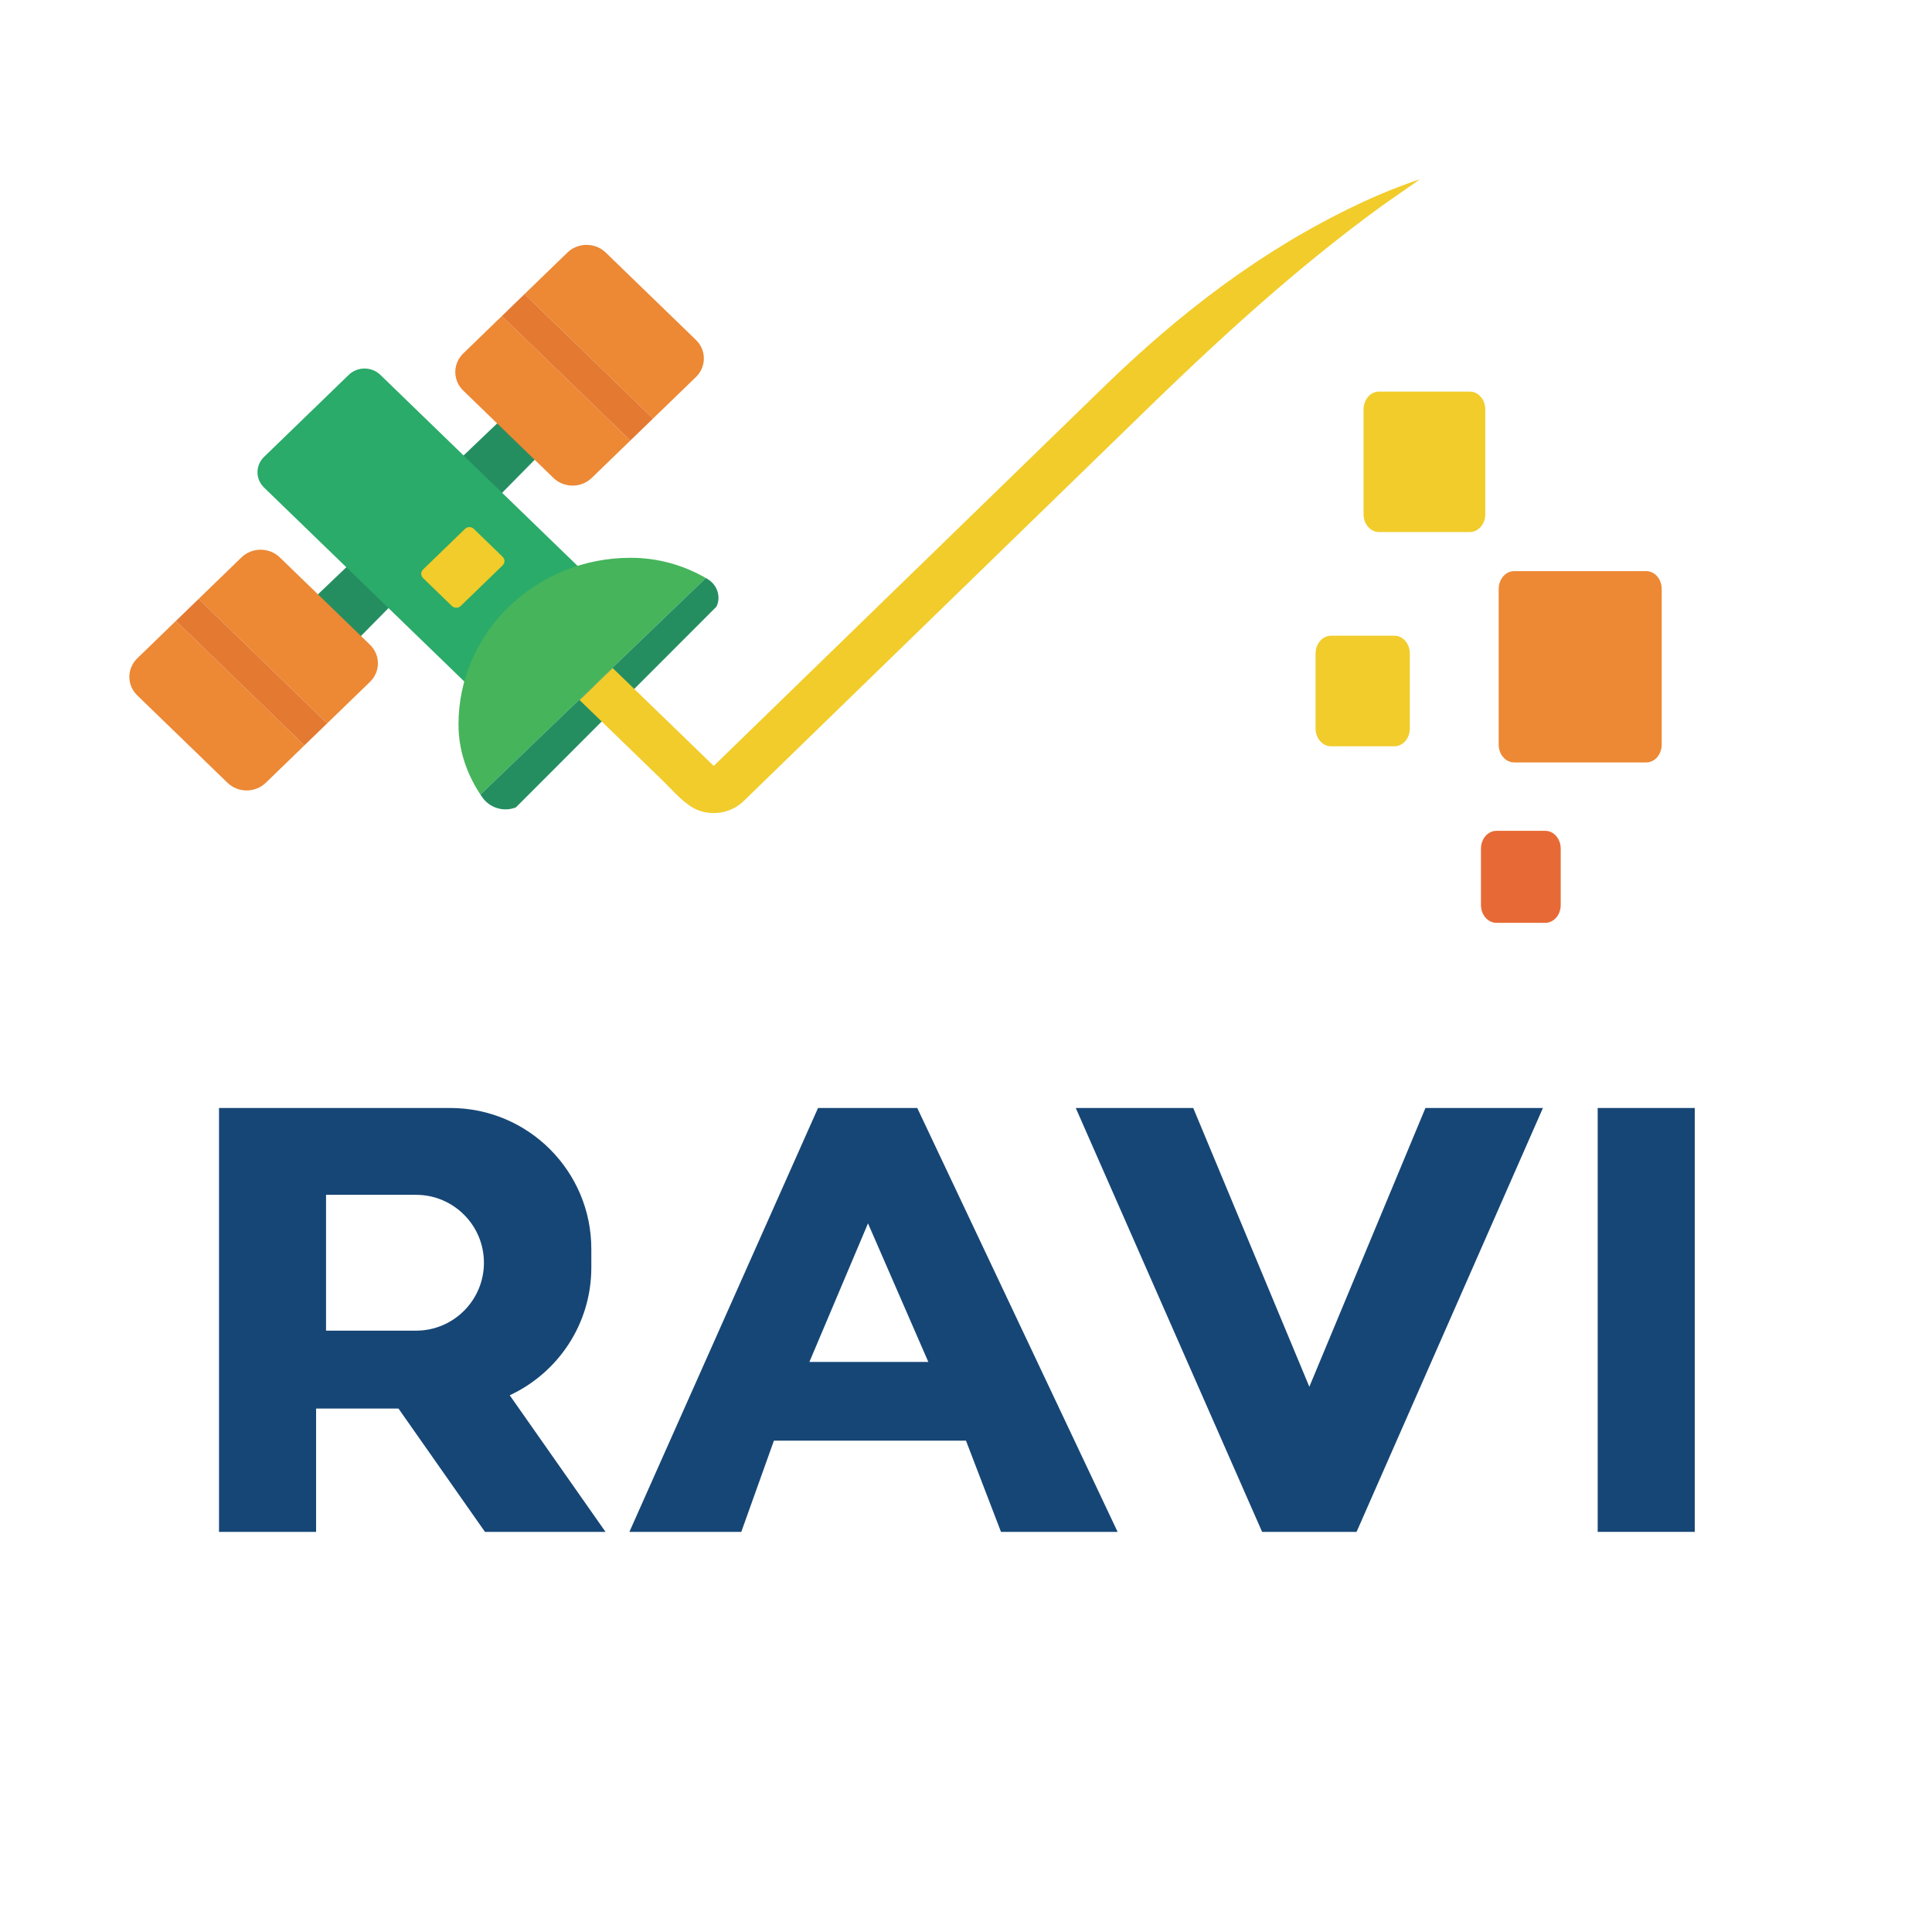
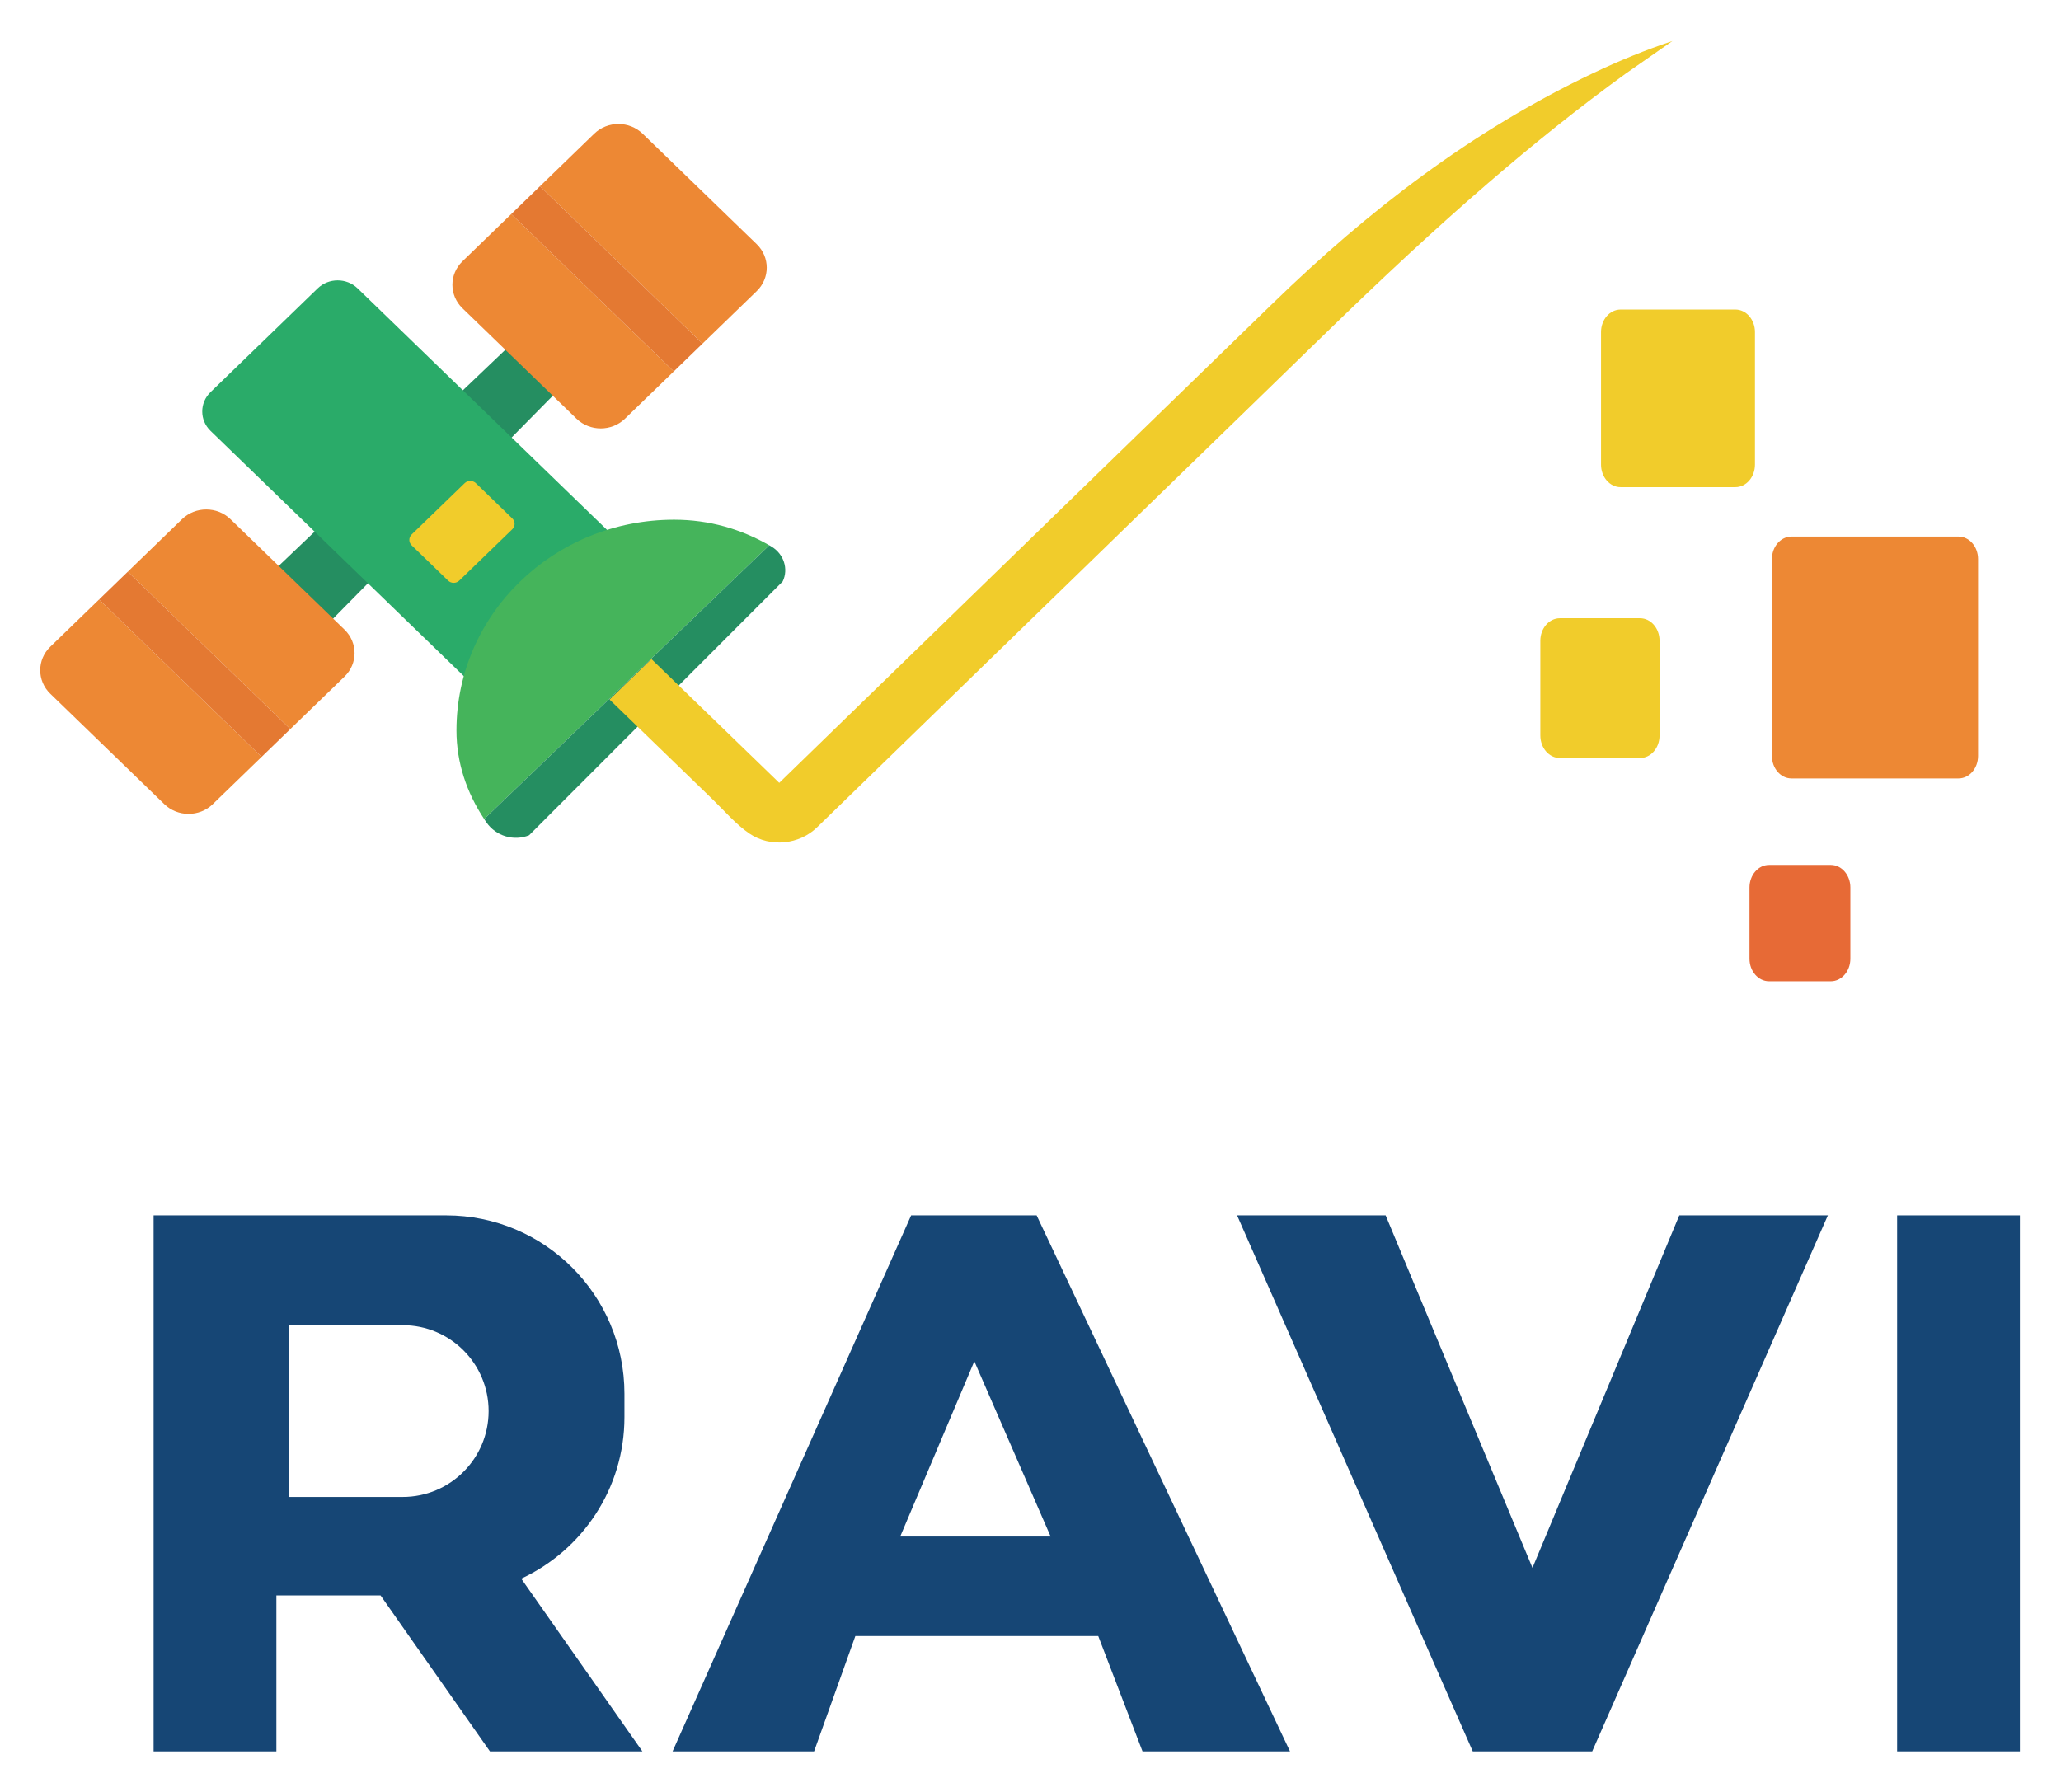
- <svg xmlns="http://www.w3.org/2000/svg" version="1.1" id="svg1" width="1333.333" height="1333.333" viewBox="0 0 1333.333 1333.333">
+ <svg xmlns="http://www.w3.org/2000/svg" version="1.1" id="svg1" width="1124.718" height="977.791" viewBox="67.326 101.309 1124.718 977.791">
  <defs id="defs1">
    <clipPath clipPathUnits="userSpaceOnUse" id="clipPath4">
      <path d="M 0,1000 H 1000 V 0 H 0 Z" transform="translate(-518.7058,-824.0917)" id="path4" />
    </clipPath>
    <clipPath clipPathUnits="userSpaceOnUse" id="clipPath6">
      <path d="M 0,1000 H 1000 V 0 H 0 Z" transform="translate(-142.5569,-676.5197)" id="path6" />
    </clipPath>
    <clipPath clipPathUnits="userSpaceOnUse" id="clipPath8">
      <path d="M 0,1000 H 1000 V 0 H 0 Z" transform="translate(-242.8559,-682.5491)" id="path8" />
    </clipPath>
    <clipPath clipPathUnits="userSpaceOnUse" id="clipPath10">
      <path d="M 0,1000 H 1000 V 0 H 0 Z" transform="translate(-159.1928,-693.1556)" id="path10" />
    </clipPath>
    <clipPath clipPathUnits="userSpaceOnUse" id="clipPath12">
      <path d="M 0,1000 H 1000 V 0 H 0 Z" transform="translate(-283.0502,-812.1926)" id="path12" />
    </clipPath>
    <clipPath clipPathUnits="userSpaceOnUse" id="clipPath14">
      <path d="M 0,1000 H 1000 V 0 H 0 Z" transform="translate(-383.3492,-818.2221)" id="path14" />
    </clipPath>
    <clipPath clipPathUnits="userSpaceOnUse" id="clipPath16">
      <path d="M 0,1000 H 1000 V 0 H 0 Z" transform="translate(-299.6862,-828.8286)" id="path16" />
    </clipPath>
    <clipPath clipPathUnits="userSpaceOnUse" id="clipPath18">
      <path d="M 0,1000 H 1000 V 0 H 0 Z" transform="translate(-335.5111,-714.4755)" id="path18" />
    </clipPath>
    <clipPath clipPathUnits="userSpaceOnUse" id="clipPath20">
      <path d="M 0,1000 H 1000 V 0 H 0 Z" transform="translate(-300.0346,-717.8806)" id="path20" />
    </clipPath>
    <clipPath clipPathUnits="userSpaceOnUse" id="clipPath22">
      <path d="M 0,1000 H 1000 V 0 H 0 Z" transform="translate(-346.3072,-468.4784)" id="path22" />
    </clipPath>
    <clipPath clipPathUnits="userSpaceOnUse" id="clipPath24">
      <path d="M 0,1000 H 1000 V 0 H 0 Z" transform="translate(-305.698,-368.5298)" id="path24" />
    </clipPath>
    <clipPath clipPathUnits="userSpaceOnUse" id="clipPath26">
      <path d="M 0,1000 H 1000 V 0 H 0 Z" transform="translate(-386.9163,-286.1498)" id="path26" />
    </clipPath>
    <clipPath clipPathUnits="userSpaceOnUse" id="clipPath28">
      <path d="M 0,1000 H 1000 V 0 H 0 Z" transform="translate(-441.2732,-360.9962)" id="path28" />
    </clipPath>
    <clipPath clipPathUnits="userSpaceOnUse" id="clipPath30">
      <path d="M 0,1000 H 1000 V 0 H 0 Z" transform="translate(-355.1916,-721.2476)" id="path30" />
    </clipPath>
    <clipPath clipPathUnits="userSpaceOnUse" id="clipPath32">
      <path d="M 0,1000 H 1000 V 0 H 0 Z" transform="translate(-392.1465,-699.3936)" id="path32" />
    </clipPath>
    <clipPath clipPathUnits="userSpaceOnUse" id="clipPath34">
      <path d="M 0,1000 H 1000 V 0 H 0 Z" transform="translate(-695.4619,-889.7244)" id="path34" />
    </clipPath>
    <clipPath clipPathUnits="userSpaceOnUse" id="clipPath36">
      <path d="M 0,1000 H 1000 V 0 H 0 Z" transform="translate(-491.174,-141.9774)" id="path36" />
    </clipPath>
    <clipPath clipPathUnits="userSpaceOnUse" id="clipPath38">
      <path d="M 0,1000 H 1000 V 0 H 0 Z" transform="translate(-553.4827,-142.9634)" id="path38" />
    </clipPath>
    <clipPath clipPathUnits="userSpaceOnUse" id="clipPath40">
      <path d="M 0,1000 H 1000 V 0 H 0 Z" transform="translate(0,-2.5000001e-5)" id="path40" />
    </clipPath>
    <clipPath clipPathUnits="userSpaceOnUse" id="clipPath42">
      <path d="M 0,1000 H 1000 V 0 H 0 Z" transform="translate(-658.3398,-152.3681)" id="path42" />
    </clipPath>
    <clipPath clipPathUnits="userSpaceOnUse" id="clipPath44">
      <path d="M 0,1000 H 1000 V 0 H 0 Z" transform="translate(-477.7059,-139.0112)" id="path44" />
    </clipPath>
    <clipPath clipPathUnits="userSpaceOnUse" id="clipPath46">
      <path d="M 0,1000 H 1000 V 0 H 0 Z" transform="translate(-553.5258,-135.2491)" id="path46" />
    </clipPath>
    <clipPath clipPathUnits="userSpaceOnUse" id="clipPath48">
      <path d="M 0,1000 H 1000 V 0 H 0 Z" transform="translate(0,-2.5000001e-5)" id="path48" />
    </clipPath>
    <clipPath clipPathUnits="userSpaceOnUse" id="clipPath50">
      <path d="M 0,1000 H 1000 V 0 H 0 Z" transform="translate(-655.417,-149.4025)" id="path50" />
    </clipPath>
    <clipPath clipPathUnits="userSpaceOnUse" id="clipPath52">
      <path d="M 0,1000 H 1000 V 0 H 0 Z" transform="translate(-404.4024,-164.3573)" id="path52" />
    </clipPath>
    <linearGradient x1="0" y1="0" x2="1" y2="0" gradientUnits="userSpaceOnUse" gradientTransform="matrix(-117.6873,-306.3499,-306.3499,117.6873,630.1549,626.5462)" spreadMethod="pad" id="linearGradient53">
      <stop style="stop-opacity:1;stop-color:#6bc348" offset="0" id="stop52" />
      <stop style="stop-opacity:1;stop-color:#4eb351" offset="1" id="stop53" />
    </linearGradient>
    <linearGradient x1="0" y1="0" x2="1" y2="0" gradientUnits="userSpaceOnUse" gradientTransform="matrix(-189.0264,-364.3814,-364.3814,189.0264,772.6763,603.285)" spreadMethod="pad" id="linearGradient56">
      <stop style="stop-opacity:1;stop-color:#39b35a" offset="0" id="stop54" />
      <stop style="stop-opacity:1;stop-color:#209b69" offset="0.809" id="stop55" />
      <stop style="stop-opacity:1;stop-color:#209b69" offset="1" id="stop56" />
    </linearGradient>
    <clipPath clipPathUnits="userSpaceOnUse" id="clipPath58">
      <path d="M 0,1000 H 1000 V 0 H 0 Z" transform="translate(-541.6541,-505.7439)" id="path58" />
    </clipPath>
    <clipPath clipPathUnits="userSpaceOnUse" id="clipPath60">
      <path d="M 0,1000 H 1000 V 0 H 0 Z" transform="translate(-616.7244,-611.2307)" id="path60" />
    </clipPath>
    <clipPath clipPathUnits="userSpaceOnUse" id="clipPath62">
      <path d="M 0,1000 H 1000 V 0 H 0 Z" transform="translate(-586.6315,-416.3578)" id="path62" />
    </clipPath>
    <clipPath clipPathUnits="userSpaceOnUse" id="clipPath64">
      <path d="M 0,1000 H 1000 V 0 H 0 Z" transform="translate(-568.474,-337.2878)" id="path64" />
    </clipPath>
  </defs>
  <g id="layer-MC0" />
  <g id="layer-MC1">
    <path id="path2" d="M 210.081,419.073 367.587,268.865 388.697,297.313 229.134,459.213 Z" style="fill:#258e61;fill-opacity:1;fill-rule:nonzero;stroke:none;stroke-width:1.576" />
    <path id="path5" d="m 0,0 c -4.562,-4.562 -4.562,-11.959 0,-16.521 l 38.874,-38.874 c 4.562,-4.562 11.959,-4.562 16.521,0 l 16.636,16.636 -55.395,55.395 z" style="fill:#ed8834;fill-opacity:1;fill-rule:nonzero;stroke:none" transform="matrix(1.60104,0,0,-1.550642,94.75668,454.3104)" clip-path="url(#clipPath6)" />
    <path id="path7" d="m 0,0 -38.874,38.874 c -4.562,4.562 -11.959,4.562 -16.521,0 L -73.87,20.399 -18.475,-34.996 0,-16.521 C 4.562,-11.959 4.562,-4.562 0,0" style="fill:#ed8834;fill-opacity:1;fill-rule:nonzero;stroke:none" transform="matrix(1.60104,0,0,-1.550642,255.3394,444.961)" clip-path="url(#clipPath8)" />
    <path id="path9" d="m 0,0 55.395,-55.395 9.793,9.792 L 9.793,9.793 Z" style="fill:#e47932;fill-opacity:1;fill-rule:nonzero;stroke:none" transform="matrix(1.60104,0,0,-1.550642,121.3914,428.5141)" clip-path="url(#clipPath10)" />
    <path id="path11" d="m 0,0 c -4.562,-4.562 -4.562,-11.959 0,-16.521 l 38.874,-38.874 c 4.562,-4.562 11.959,-4.562 16.521,0 l 16.636,16.636 -55.395,55.395 z" style="fill:#ed8834;fill-opacity:1;fill-rule:nonzero;stroke:none" transform="matrix(1.60104,0,0,-1.550642,319.692,243.9303)" clip-path="url(#clipPath12)" />
    <path id="path13" d="m 0,0 -38.874,38.874 c -4.562,4.562 -11.959,4.562 -16.521,0 L -73.87,20.399 -18.475,-34.996 0,-16.521 C 4.562,-11.959 4.562,-4.562 0,0" style="fill:#ed8834;fill-opacity:1;fill-rule:nonzero;stroke:none" transform="matrix(1.60104,0,0,-1.550642,480.2747,234.5807)" clip-path="url(#clipPath14)" />
    <path id="path15" d="m 0,0 55.395,-55.395 9.793,9.792 L 9.793,9.793 Z" style="fill:#e47932;fill-opacity:1;fill-rule:nonzero;stroke:none" transform="matrix(1.60104,0,0,-1.550642,346.3269,218.1338)" clip-path="url(#clipPath16)" />
    <path id="path17" d="m 0,0 -88.183,88.183 c -3.766,3.766 -9.871,3.766 -13.637,0 l -36.506,-36.506 c -3.766,-3.766 -3.766,-9.871 0,-13.637 l 88.183,-88.183 c 3.766,-3.765 9.871,-3.765 13.637,0 L 0,-13.636 C 3.766,-9.871 3.766,-3.766 0,0" style="fill:#2aab69;fill-opacity:1;fill-rule:nonzero;stroke:none" transform="matrix(1.60104,0,0,-1.550642,403.684,395.4545)" clip-path="url(#clipPath18)" />
    <path id="path19" d="m 0,0 -18.071,-18.071 c -1.053,-1.053 -2.76,-1.053 -3.813,0 l -12.419,12.418 c -1.052,1.053 -1.052,2.76 0,3.813 l 18.072,18.071 c 1.053,1.053 2.76,1.053 3.813,0 L 0,3.813 C 1.053,2.76 1.053,1.053 0,0" style="fill:#f1cc2b;fill-opacity:1;fill-rule:nonzero;stroke:none" transform="matrix(1.60104,0,0,-1.550642,346.8847,390.1744)" clip-path="url(#clipPath20)" />
    <path id="path21" d="m 0,0 h -48.888 c -4.594,0 -8.319,3.724 -8.319,8.318 v 48.889 c 0,4.594 3.725,8.318 8.319,8.318 H 0 c 4.594,0 8.318,-3.724 8.318,-8.318 V 8.318 C 8.318,3.724 4.594,0 0,0" style="fill:#f1cc2b;fill-opacity:1;fill-rule:nonzero;stroke:none" transform="matrix(1.28208,0,0,-1.479226,1014.374,367.1798)" clip-path="url(#clipPath22)" />
    <path id="path23" d="m 0,0 h -34.112 c -4.594,0 -8.318,3.724 -8.318,8.318 v 34.937 c 0,4.594 3.724,8.319 8.318,8.319 H 0 c 4.594,0 8.318,-3.725 8.318,-8.319 V 8.318 C 8.318,3.724 4.594,0 0,0" style="fill:#f1cc2b;fill-opacity:1;fill-rule:nonzero;stroke:none" transform="matrix(1.28208,0,0,-1.479226,962.3098,515.0263)" clip-path="url(#clipPath24)" />
    <path id="path25" d="m 0,0 h -26.3 c -4.594,0 -8.318,3.724 -8.318,8.318 v 26.3 c 0,4.594 3.724,8.318 8.318,8.318 H 0 c 4.594,0 8.318,-3.724 8.318,-8.318 V 8.318 C 8.318,3.724 4.594,0 0,0" style="fill:#e76a36;fill-opacity:1;fill-rule:nonzero;stroke:none" transform="matrix(1.28208,0,0,-1.479226,1066.438,636.885)" clip-path="url(#clipPath26)" />
    <path id="path27" d="m 0,0 h -71.111 c -4.594,0 -8.319,3.724 -8.319,8.318 v 72.605 c 0,4.594 3.725,8.318 8.319,8.318 H 0 c 4.594,0 8.318,-3.724 8.318,-8.318 V 8.318 C 8.318,3.724 4.594,0 0,0" style="fill:#ed8834;fill-opacity:1;fill-rule:nonzero;stroke:none" transform="matrix(1.28208,0,0,-1.479226,1136.128,526.1702)" clip-path="url(#clipPath28)" />
    <path id="path29" d="m 0,0 c -40.969,0 -74.18,-33.212 -74.18,-74.181 0,-11.395 3.51,-21.922 9.447,-31.19 L 32.432,-9.006 C 22.878,-3.317 11.924,0 0,0" style="fill:#45b45b;fill-opacity:1;fill-rule:nonzero;stroke:none" transform="matrix(1.60104,0,0,-1.550642,435.1933,384.9535)" clip-path="url(#clipPath30)" />
    <path id="path31" d="m 0,0 c 0.019,0.039 0.037,0.078 0.056,0.117 2.076,4.434 0.33,9.74 -3.848,12.291 -0.243,0.148 -0.486,0.295 -0.731,0.44 l -97.165,-96.365 c 0.265,-0.413 0.534,-0.823 0.81,-1.231 3.185,-4.718 9.234,-6.655 14.491,-4.471 L 0.056,0.117" style="fill:#258e61;fill-opacity:1;fill-rule:nonzero;stroke:none" transform="matrix(1.60104,0,0,-1.550642,494.3596,418.8412)" clip-path="url(#clipPath32)" />
    <path id="path33" d="m 0,0 c -9.103,-3.105 -18.127,-6.943 -26.917,-11.249 -41.462,-20.308 -76.802,-48.48 -109.216,-81 -21.112,-21.181 -42.224,-42.361 -63.336,-63.542 -24.843,-24.924 -49.686,-49.847 -74.529,-74.771 -1.637,-1.643 -30.445,-30.529 -30.437,-30.537 -10e-4,10e-4 -43.565,43.566 -43.565,43.566 l -14.262,-14.262 c 7.423,-7.423 14.846,-14.846 22.269,-22.27 4.293,-4.292 8.585,-8.584 12.877,-12.876 4.007,-4.007 7.921,-8.793 12.552,-12.03 7.101,-4.965 17.028,-3.873 23.077,2.274 0,0 174.523,175.102 175.034,175.615 17.366,17.423 35.188,34.665 53.677,51.119 15.153,13.485 30.753,26.442 46.916,38.535 z" style="fill:#f1cc2b;fill-opacity:1;fill-rule:nonzero;stroke:none" transform="matrix(1.60104,0,0,-1.550642,979.9796,123.7062)" clip-path="url(#clipPath34)" />
    <path id="path43" d="M 0,0 8.889,21.018 18.037,0 Z M 1.309,38.515 -27.299,-25.77 h 16.97 l 4.947,13.832 h 29.13 L 29.057,-25.77 H 46.744 L 16.359,38.515 Z" style="fill:#164675;fill-opacity:1;fill-rule:nonzero;stroke:none" transform="matrix(4.55062,0,0,-4.55062,558.587,939.9263)" clip-path="url(#clipPath44)" />
    <path id="path45" d="M 0,0 -17.607,42.277 H -35.423 L -7.162,-22.007 H 7.163 L 35.425,42.277 H 17.608 Z" style="fill:#164675;fill-opacity:1;fill-rule:nonzero;stroke:none" transform="matrix(4.55062,0,0,-4.55062,903.6146,957.0461)" clip-path="url(#clipPath46)" />
    <path id="path47" d="m 597.256,113.242 h 14.722 v 64.284 h -14.722 z" style="fill:#164675;fill-opacity:1;fill-rule:nonzero;stroke:none" transform="matrix(4.55062,0,0,-4.55062,-1615.271,1572.513)" clip-path="url(#clipPath48)" />
    <path id="path51" d="m 0,0 h 13.645 c 5.688,0 10.3,-4.611 10.3,-10.3 0,-5.689 -4.612,-10.3 -10.3,-10.3 H 0 Z m 24.104,-51.116 h 18.282 l -14.528,20.715 c 7.301,3.402 12.374,10.786 12.374,19.372 v 2.814 c 0,11.81 -9.574,21.384 -21.384,21.384 H -1.508 -3.344 -16.231 v -64.285 h 14.723 v 18.704 h 12.494 z" style="fill:#164675;fill-opacity:1;fill-rule:nonzero;stroke:none" transform="matrix(4.55062,0,0,-4.55062,225.0106,824.5858)" clip-path="url(#clipPath52)" />
  </g>
</svg>
